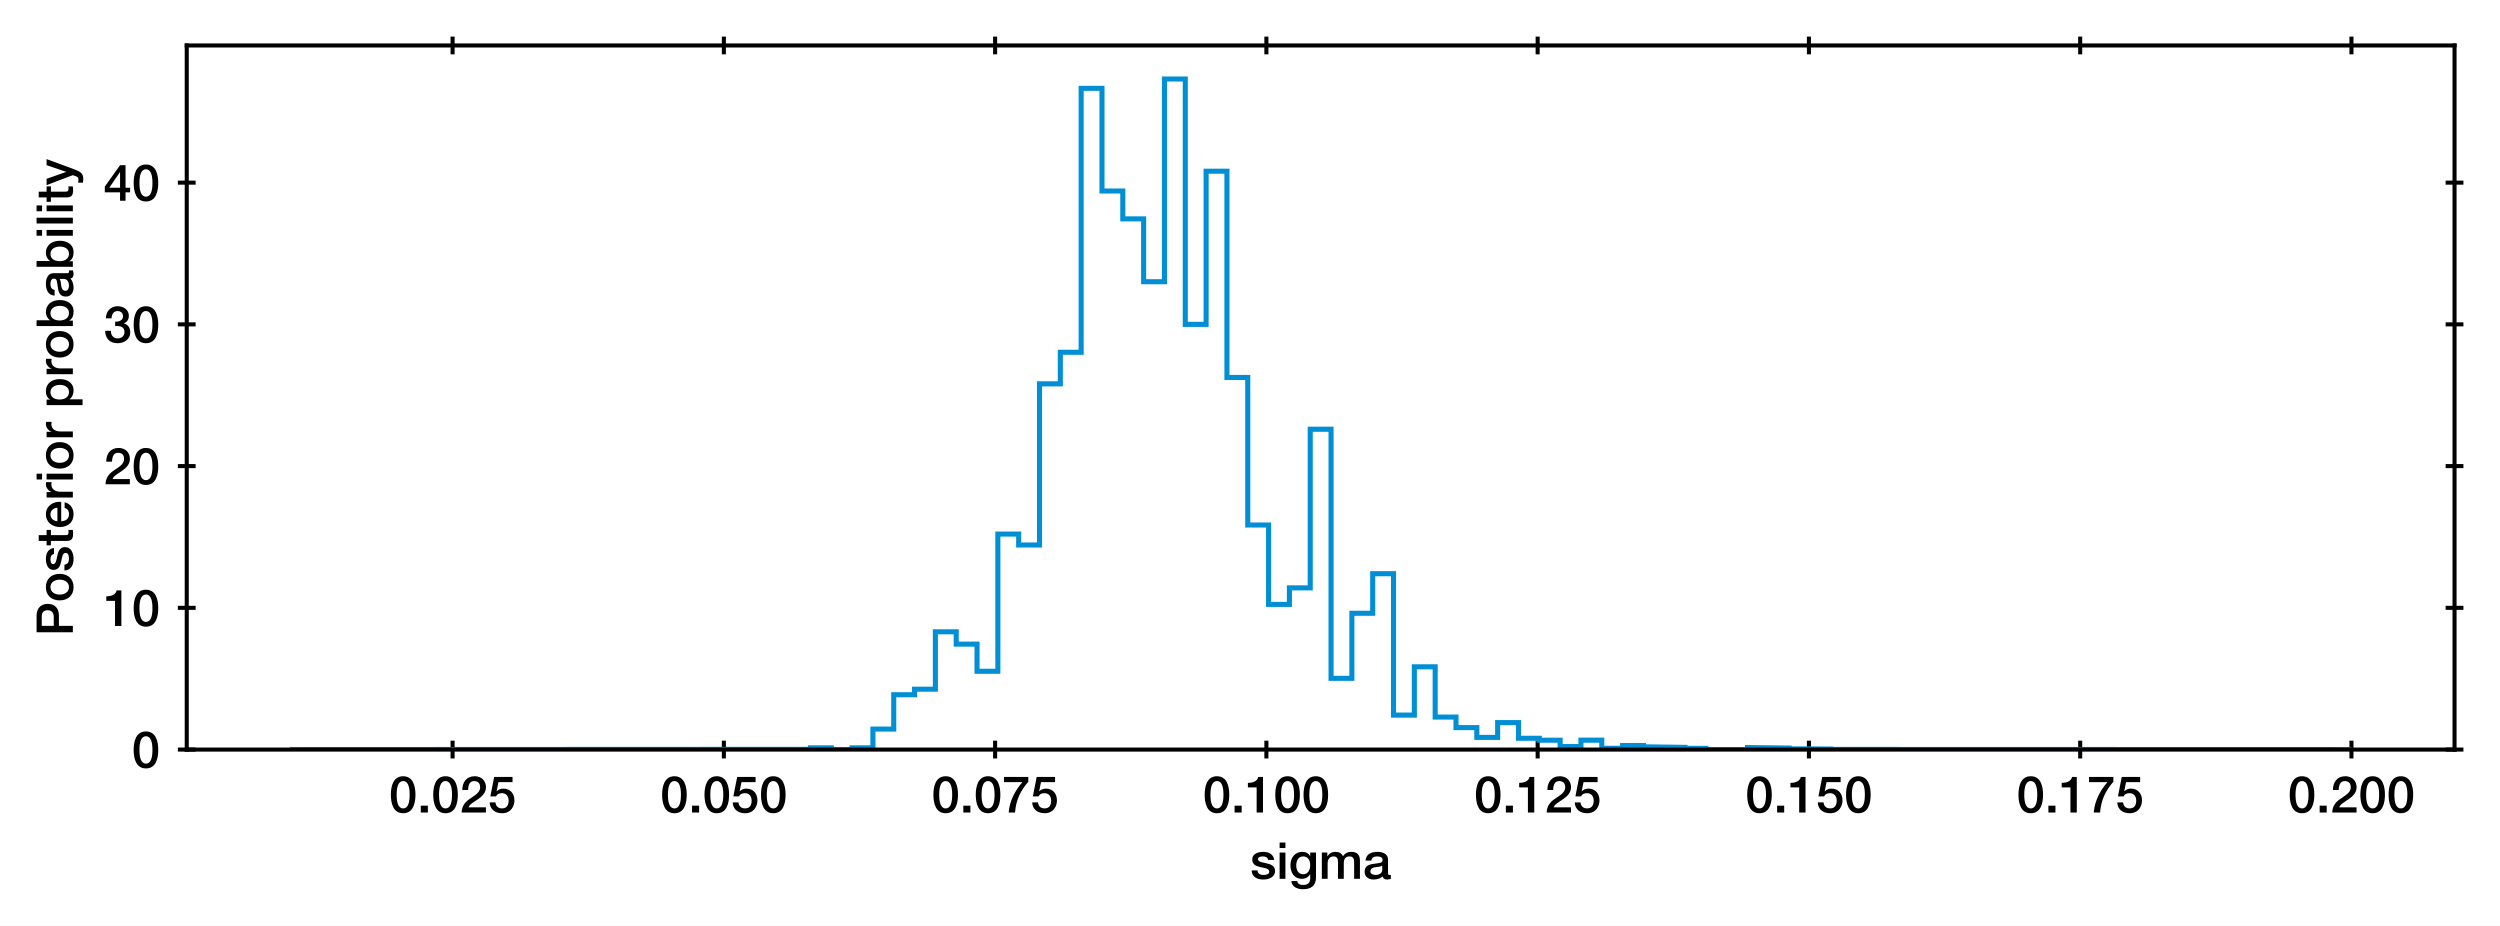
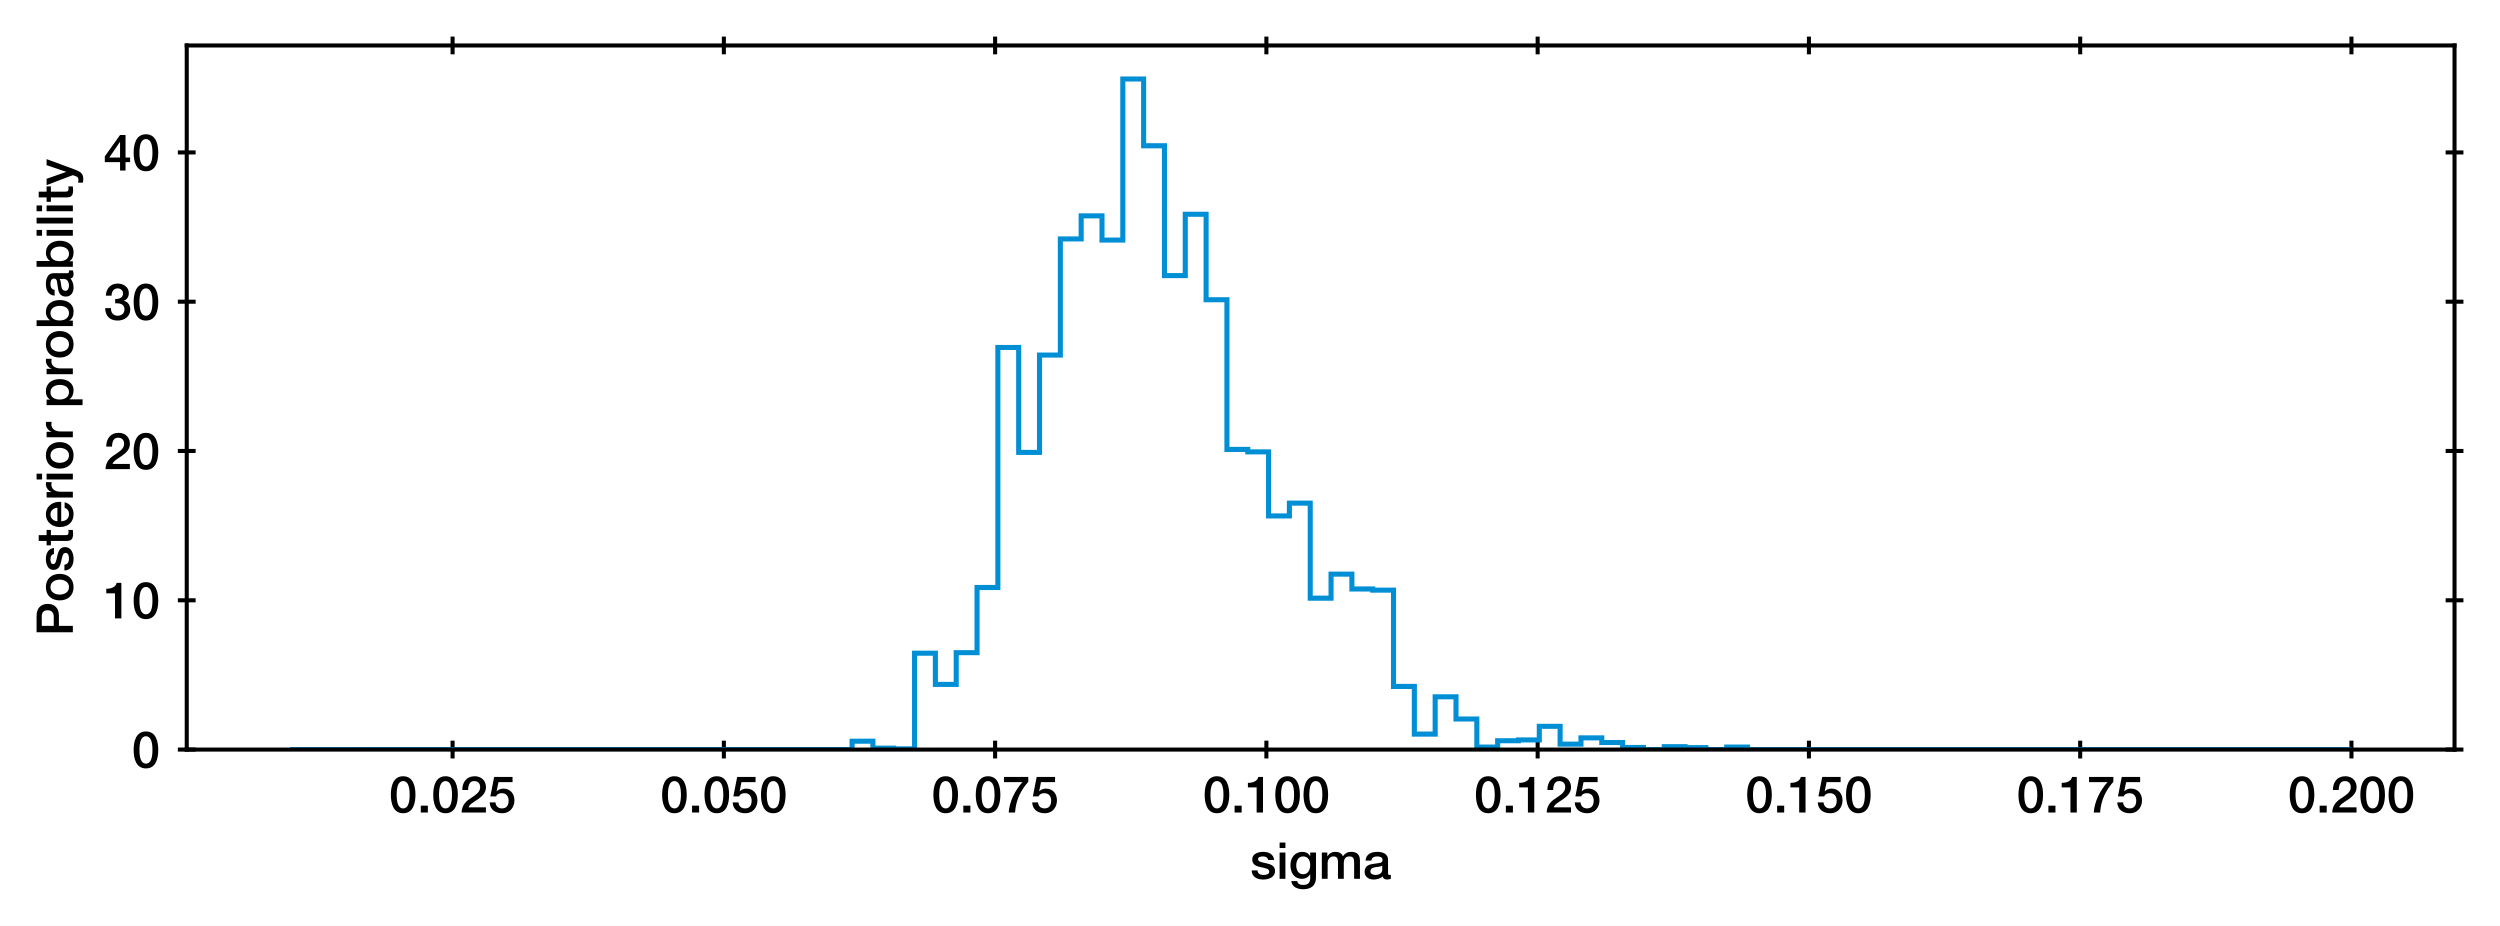
<svg xmlns="http://www.w3.org/2000/svg" xmlns:xlink="http://www.w3.org/1999/xlink" width="492.109pt" height="182.241pt" viewBox="0 0 492.109 182.241" version="1.1">
  <defs>
    <style type="text/css">*{stroke-linejoin: round; stroke-linecap: butt}</style>
  </defs>
  <g id="figure_1">
    <g id="patch_1">
      <path d="M 0 182.241  L 492.109 182.241  L 492.109 0  L 0 0  z " style="fill: #ffffff" />
    </g>
    <g id="axes_1">
      <g id="patch_2">
        <path d="M 36.759 147.55  L 483.159 147.55  L 483.159 8.95  L 36.759 8.95  z " style="fill: #ffffff" />
      </g>
      <g id="matplotlib.axis_1">
        <g id="xtick_1">
          <g id="line2d_1">
            <defs>
-               <path id="m25fb5cfd27" d="M 0 1.75  L 0 -1.75  " style="stroke: #000000; stroke-width: 0.8" />
+               <path id="m6037550325" d="M 0 1.75  L 0 -1.75  " style="stroke: #000000; stroke-width: 0.8" />
            </defs>
            <g>
-               <use xlink:href="#m25fb5cfd27" x="89.089" y="147.55" style="stroke: #000000; stroke-width: 0.8" />
+               <use xlink:href="#m6037550325" x="89.089" y="147.55" style="stroke: #000000; stroke-width: 0.8" />
            </g>
          </g>
          <g id="line2d_2">
            <g>
-               <use xlink:href="#m25fb5cfd27" x="89.089" y="8.95" style="stroke: #000000; stroke-width: 0.8" />
+               <use xlink:href="#m6037550325" x="89.089" y="8.95" style="stroke: #000000; stroke-width: 0.8" />
            </g>
          </g>
          <g id="text_1">
            <g transform="translate(76.57997 159.9406)scale(0.1 -0.1)">
              <defs>
                <path id="HelveticaNeue-Medium-30" d="M 1779 518  C 1139 518 960 1306 960 2240  C 960 3174 1139 3962 1779 3962  C 2419 3962 2598 3174 2598 2240  C 2598 1306 2419 518 1779 518  z M 1779 4570  C 493 4570 230 3258 230 2240  C 230 1222 493 -90 1779 -90  C 3066 -90 3328 1222 3328 2240  C 3328 3258 3066 4570 1779 4570  z " transform="scale(0.015625)" />
                <path id="HelveticaNeue-Medium-2e" d="M 442 0  L 1331 0  L 1331 864  L 442 864  L 442 0  z " transform="scale(0.015625)" />
                <path id="HelveticaNeue-Medium-32" d="M 3309 653  L 1126 653  C 1254 1050 1798 1325 2317 1683  C 2829 2042 3315 2483 3315 3194  C 3315 3770 2970 4570 1875 4570  C 877 4570 333 3834 333 2842  L 1062 2842  C 1082 3469 1254 3962 1830 3962  C 2458 3962 2592 3488 2586 3168  C 2573 2470 1818 2118 1235 1696  C 634 1293 256 736 250 0  L 3309 0  L 3309 653  z " transform="scale(0.015625)" />
                <path id="HelveticaNeue-Medium-35" d="M 307 2029  L 1037 2029  C 1152 2342 1453 2438 1760 2438  C 2349 2438 2611 1997 2611 1504  C 2611 960 2400 518 1779 518  C 1306 518 998 794 954 1274  L 224 1274  C 256 378 928 -90 1792 -90  C 2893 -90 3341 800 3341 1517  C 3341 2374 2829 3014 1939 3014  C 1638 3014 1312 2893 1114 2675  L 1101 2688  L 1331 3827  L 3104 3827  L 3104 4480  L 787 4480  L 307 2029  z " transform="scale(0.015625)" />
              </defs>
              <use xlink:href="#HelveticaNeue-Medium-30" />
              <use xlink:href="#HelveticaNeue-Medium-2e" x="55.6" />
              <use xlink:href="#HelveticaNeue-Medium-30" x="83.4" />
              <use xlink:href="#HelveticaNeue-Medium-32" x="139" />
              <use xlink:href="#HelveticaNeue-Medium-35" x="194.6" />
            </g>
          </g>
        </g>
        <g id="xtick_2">
          <g id="line2d_3">
            <g>
-               <use xlink:href="#m25fb5cfd27" x="142.486" y="147.55" style="stroke: #000000; stroke-width: 0.8" />
+               <use xlink:href="#m6037550325" x="142.486" y="147.55" style="stroke: #000000; stroke-width: 0.8" />
            </g>
          </g>
          <g id="line2d_4">
            <g>
-               <use xlink:href="#m25fb5cfd27" x="142.486" y="8.95" style="stroke: #000000; stroke-width: 0.8" />
+               <use xlink:href="#m6037550325" x="142.486" y="8.95" style="stroke: #000000; stroke-width: 0.8" />
            </g>
          </g>
          <g id="text_2">
            <g transform="translate(129.9771 159.9406)scale(0.1 -0.1)">
              <use xlink:href="#HelveticaNeue-Medium-30" />
              <use xlink:href="#HelveticaNeue-Medium-2e" x="55.6" />
              <use xlink:href="#HelveticaNeue-Medium-30" x="83.4" />
              <use xlink:href="#HelveticaNeue-Medium-35" x="139" />
              <use xlink:href="#HelveticaNeue-Medium-30" x="194.6" />
            </g>
          </g>
        </g>
        <g id="xtick_3">
          <g id="line2d_5">
            <g>
-               <use xlink:href="#m25fb5cfd27" x="195.883" y="147.55" style="stroke: #000000; stroke-width: 0.8" />
+               <use xlink:href="#m6037550325" x="195.883" y="147.55" style="stroke: #000000; stroke-width: 0.8" />
            </g>
          </g>
          <g id="line2d_6">
            <g>
-               <use xlink:href="#m25fb5cfd27" x="195.883" y="8.95" style="stroke: #000000; stroke-width: 0.8" />
+               <use xlink:href="#m6037550325" x="195.883" y="8.95" style="stroke: #000000; stroke-width: 0.8" />
            </g>
          </g>
          <g id="text_3">
            <g transform="translate(183.3742 159.9406)scale(0.1 -0.1)">
              <defs>
                <path id="HelveticaNeue-Medium-37" d="M 224 3827  L 2547 3827  C 1626 2790 915 1414 819 0  L 1619 0  C 1734 1619 2355 2816 3290 3872  L 3290 4480  L 224 4480  L 224 3827  z " transform="scale(0.015625)" />
              </defs>
              <use xlink:href="#HelveticaNeue-Medium-30" />
              <use xlink:href="#HelveticaNeue-Medium-2e" x="55.6" />
              <use xlink:href="#HelveticaNeue-Medium-30" x="83.4" />
              <use xlink:href="#HelveticaNeue-Medium-37" x="139" />
              <use xlink:href="#HelveticaNeue-Medium-35" x="194.6" />
            </g>
          </g>
        </g>
        <g id="xtick_4">
          <g id="line2d_7">
            <g>
-               <use xlink:href="#m25fb5cfd27" x="249.28" y="147.55" style="stroke: #000000; stroke-width: 0.8" />
+               <use xlink:href="#m6037550325" x="249.28" y="147.55" style="stroke: #000000; stroke-width: 0.8" />
            </g>
          </g>
          <g id="line2d_8">
            <g>
-               <use xlink:href="#m25fb5cfd27" x="249.28" y="8.95" style="stroke: #000000; stroke-width: 0.8" />
+               <use xlink:href="#m6037550325" x="249.28" y="8.95" style="stroke: #000000; stroke-width: 0.8" />
            </g>
          </g>
          <g id="text_4">
            <g transform="translate(236.7714 159.9406)scale(0.1 -0.1)">
              <defs>
                <path id="HelveticaNeue-Medium-31" d="M 339 3162  L 1440 3162  L 1440 0  L 2240 0  L 2240 4480  L 1645 4480  C 1536 3942 954 3731 339 3738  L 339 3162  z " transform="scale(0.015625)" />
              </defs>
              <use xlink:href="#HelveticaNeue-Medium-30" />
              <use xlink:href="#HelveticaNeue-Medium-2e" x="55.6" />
              <use xlink:href="#HelveticaNeue-Medium-31" x="83.4" />
              <use xlink:href="#HelveticaNeue-Medium-30" x="139" />
              <use xlink:href="#HelveticaNeue-Medium-30" x="194.6" />
            </g>
          </g>
        </g>
        <g id="xtick_5">
          <g id="line2d_9">
            <g>
-               <use xlink:href="#m25fb5cfd27" x="302.677" y="147.55" style="stroke: #000000; stroke-width: 0.8" />
+               <use xlink:href="#m6037550325" x="302.677" y="147.55" style="stroke: #000000; stroke-width: 0.8" />
            </g>
          </g>
          <g id="line2d_10">
            <g>
-               <use xlink:href="#m25fb5cfd27" x="302.677" y="8.95" style="stroke: #000000; stroke-width: 0.8" />
+               <use xlink:href="#m6037550325" x="302.677" y="8.95" style="stroke: #000000; stroke-width: 0.8" />
            </g>
          </g>
          <g id="text_5">
            <g transform="translate(290.1685 159.9406)scale(0.1 -0.1)">
              <use xlink:href="#HelveticaNeue-Medium-30" />
              <use xlink:href="#HelveticaNeue-Medium-2e" x="55.6" />
              <use xlink:href="#HelveticaNeue-Medium-31" x="83.4" />
              <use xlink:href="#HelveticaNeue-Medium-32" x="139" />
              <use xlink:href="#HelveticaNeue-Medium-35" x="194.6" />
            </g>
          </g>
        </g>
        <g id="xtick_6">
          <g id="line2d_11">
            <g>
-               <use xlink:href="#m25fb5cfd27" x="356.074" y="147.55" style="stroke: #000000; stroke-width: 0.8" />
+               <use xlink:href="#m6037550325" x="356.074" y="147.55" style="stroke: #000000; stroke-width: 0.8" />
            </g>
          </g>
          <g id="line2d_12">
            <g>
-               <use xlink:href="#m25fb5cfd27" x="356.074" y="8.95" style="stroke: #000000; stroke-width: 0.8" />
+               <use xlink:href="#m6037550325" x="356.074" y="8.95" style="stroke: #000000; stroke-width: 0.8" />
            </g>
          </g>
          <g id="text_6">
            <g transform="translate(343.5656 159.9406)scale(0.1 -0.1)">
              <use xlink:href="#HelveticaNeue-Medium-30" />
              <use xlink:href="#HelveticaNeue-Medium-2e" x="55.6" />
              <use xlink:href="#HelveticaNeue-Medium-31" x="83.4" />
              <use xlink:href="#HelveticaNeue-Medium-35" x="139" />
              <use xlink:href="#HelveticaNeue-Medium-30" x="194.6" />
            </g>
          </g>
        </g>
        <g id="xtick_7">
          <g id="line2d_13">
            <g>
-               <use xlink:href="#m25fb5cfd27" x="409.471" y="147.55" style="stroke: #000000; stroke-width: 0.8" />
+               <use xlink:href="#m6037550325" x="409.471" y="147.55" style="stroke: #000000; stroke-width: 0.8" />
            </g>
          </g>
          <g id="line2d_14">
            <g>
-               <use xlink:href="#m25fb5cfd27" x="409.471" y="8.95" style="stroke: #000000; stroke-width: 0.8" />
+               <use xlink:href="#m6037550325" x="409.471" y="8.95" style="stroke: #000000; stroke-width: 0.8" />
            </g>
          </g>
          <g id="text_7">
            <g transform="translate(396.9627 159.9406)scale(0.1 -0.1)">
              <use xlink:href="#HelveticaNeue-Medium-30" />
              <use xlink:href="#HelveticaNeue-Medium-2e" x="55.6" />
              <use xlink:href="#HelveticaNeue-Medium-31" x="83.4" />
              <use xlink:href="#HelveticaNeue-Medium-37" x="139" />
              <use xlink:href="#HelveticaNeue-Medium-35" x="194.6" />
            </g>
          </g>
        </g>
        <g id="xtick_8">
          <g id="line2d_15">
            <g>
-               <use xlink:href="#m25fb5cfd27" x="462.868" y="147.55" style="stroke: #000000; stroke-width: 0.8" />
+               <use xlink:href="#m6037550325" x="462.868" y="147.55" style="stroke: #000000; stroke-width: 0.8" />
            </g>
          </g>
          <g id="line2d_16">
            <g>
-               <use xlink:href="#m25fb5cfd27" x="462.868" y="8.95" style="stroke: #000000; stroke-width: 0.8" />
+               <use xlink:href="#m6037550325" x="462.868" y="8.95" style="stroke: #000000; stroke-width: 0.8" />
            </g>
          </g>
          <g id="text_8">
            <g transform="translate(450.3599 159.9406)scale(0.1 -0.1)">
              <use xlink:href="#HelveticaNeue-Medium-30" />
              <use xlink:href="#HelveticaNeue-Medium-2e" x="55.6" />
              <use xlink:href="#HelveticaNeue-Medium-32" x="83.4" />
              <use xlink:href="#HelveticaNeue-Medium-30" x="139" />
              <use xlink:href="#HelveticaNeue-Medium-30" x="194.6" />
            </g>
          </g>
        </g>
        <g id="text_9">
          <g transform="translate(246.0648 172.9906)scale(0.1 -0.1)">
            <defs>
              <path id="HelveticaNeue-Medium-73" d="M 205 1062  C 218 282 838 -90 1670 -90  C 2355 -90 3149 198 3149 986  C 3149 1638 2611 1830 2080 1952  C 1542 2074 1005 2125 1005 2483  C 1005 2771 1395 2822 1606 2822  C 1926 2822 2214 2726 2278 2381  L 3040 2381  C 2950 3117 2336 3398 1658 3398  C 1056 3398 275 3174 275 2451  C 275 1779 800 1587 1338 1472  C 1869 1350 2400 1306 2419 922  C 2438 544 1958 486 1683 486  C 1293 486 973 640 934 1062  L 205 1062  z " transform="scale(0.015625)" />
              <path id="HelveticaNeue-Medium-69" d="M 403 0  L 1133 0  L 1133 3309  L 403 3309  L 403 0  z M 403 3878  L 1133 3878  L 1133 4570  L 403 4570  L 403 3878  z " transform="scale(0.015625)" />
              <path id="HelveticaNeue-Medium-67" d="M 1824 576  C 1216 576 954 1126 954 1670  C 954 2221 1178 2822 1824 2822  C 2458 2822 2714 2298 2714 1728  C 2714 1165 2470 576 1824 576  z M 3443 3309  L 2714 3309  L 2714 2854  L 2701 2854  C 2515 3226 2138 3398 1722 3398  C 781 3398 224 2630 224 1741  C 224 794 659 0 1709 0  C 2118 0 2496 218 2701 582  L 2714 582  L 2714 77  C 2714 -467 2451 -768 1862 -768  C 1491 -768 1158 -698 1069 -282  L 339 -282  C 403 -1056 1152 -1312 1818 -1312  C 2861 -1312 3443 -819 3443 173  L 3443 3309  z " transform="scale(0.015625)" />
              <path id="HelveticaNeue-Medium-6d" d="M 384 0  L 1114 0  L 1114 1965  C 1114 2515 1459 2822 1837 2822  C 2278 2822 2419 2579 2419 2125  L 2419 0  L 3149 0  L 3149 1939  C 3149 2496 3360 2822 3853 2822  C 4422 2822 4454 2458 4454 1933  L 4454 0  L 5184 0  L 5184 2285  C 5184 3091 4774 3398 4077 3398  C 3597 3398 3283 3187 3040 2848  C 2893 3226 2515 3398 2112 3398  C 1587 3398 1312 3174 1094 2848  L 1075 2848  L 1075 3309  L 384 3309  L 384 0  z " transform="scale(0.015625)" />
              <path id="HelveticaNeue-Medium-61" d="M 2426 1114  C 2426 653 1926 486 1606 486  C 1350 486 934 582 934 909  C 934 1293 1216 1408 1530 1459  C 1850 1517 2202 1510 2426 1658  L 2426 1114  z M 3155 2438  C 3155 3136 2477 3398 1830 3398  C 1101 3398 378 3149 326 2298  L 1056 2298  C 1088 2656 1376 2822 1786 2822  C 2080 2822 2470 2752 2470 2374  C 2470 1946 2003 2003 1478 1907  C 864 1837 205 1702 205 877  C 205 230 742 -90 1338 -90  C 1728 -90 2195 32 2483 314  C 2541 13 2752 -90 3046 -90  C 3168 -90 3398 -45 3507 -6  L 3507 499  C 3430 486 3373 486 3328 486  C 3194 486 3155 557 3155 736  L 3155 2438  z " transform="scale(0.015625)" />
            </defs>
            <use xlink:href="#HelveticaNeue-Medium-73" />
            <use xlink:href="#HelveticaNeue-Medium-69" x="51.9" />
            <use xlink:href="#HelveticaNeue-Medium-67" x="76" />
            <use xlink:href="#HelveticaNeue-Medium-6d" x="135.3" />
            <use xlink:href="#HelveticaNeue-Medium-61" x="222.3" />
          </g>
        </g>
      </g>
      <g id="matplotlib.axis_2">
        <g id="ytick_1">
          <g id="line2d_17">
            <defs>
-               <path id="m3b8b29b768" d="M 1.75 0  L -1.75 -0  " style="stroke: #000000; stroke-width: 0.8" />
+               <path id="mc4d241e549" d="M 1.75 0  L -1.75 -0  " style="stroke: #000000; stroke-width: 0.8" />
            </defs>
            <g>
-               <use xlink:href="#m3b8b29b768" x="36.759" y="147.55" style="stroke: #000000; stroke-width: 0.8" />
+               <use xlink:href="#mc4d241e549" x="36.759" y="147.55" style="stroke: #000000; stroke-width: 0.8" />
            </g>
          </g>
          <g id="line2d_18">
            <g>
-               <use xlink:href="#m3b8b29b768" x="483.159" y="147.55" style="stroke: #000000; stroke-width: 0.8" />
+               <use xlink:href="#mc4d241e549" x="483.159" y="147.55" style="stroke: #000000; stroke-width: 0.8" />
            </g>
          </g>
          <g id="text_10">
            <g transform="translate(25.95 151.1203)scale(0.1 -0.1)">
              <use xlink:href="#HelveticaNeue-Medium-30" />
            </g>
          </g>
        </g>
        <g id="ytick_2">
          <g id="line2d_19">
            <g>
-               <use xlink:href="#m3b8b29b768" x="36.759" y="119.65" style="stroke: #000000; stroke-width: 0.8" />
+               <use xlink:href="#mc4d241e549" x="36.759" y="118.163" style="stroke: #000000; stroke-width: 0.8" />
            </g>
          </g>
          <g id="line2d_20">
            <g>
-               <use xlink:href="#m3b8b29b768" x="483.159" y="119.65" style="stroke: #000000; stroke-width: 0.8" />
+               <use xlink:href="#mc4d241e549" x="483.159" y="118.163" style="stroke: #000000; stroke-width: 0.8" />
            </g>
          </g>
          <g id="text_11">
-             <g transform="translate(20.39062 123.22)scale(0.1 -0.1)">
+             <g transform="translate(20.39062 121.733)scale(0.1 -0.1)">
              <use xlink:href="#HelveticaNeue-Medium-31" />
              <use xlink:href="#HelveticaNeue-Medium-30" x="55.6" />
            </g>
          </g>
        </g>
        <g id="ytick_3">
          <g id="line2d_21">
            <g>
-               <use xlink:href="#m3b8b29b768" x="36.759" y="91.749" style="stroke: #000000; stroke-width: 0.8" />
+               <use xlink:href="#mc4d241e549" x="36.759" y="88.775" style="stroke: #000000; stroke-width: 0.8" />
            </g>
          </g>
          <g id="line2d_22">
            <g>
-               <use xlink:href="#m3b8b29b768" x="483.159" y="91.749" style="stroke: #000000; stroke-width: 0.8" />
+               <use xlink:href="#mc4d241e549" x="483.159" y="88.775" style="stroke: #000000; stroke-width: 0.8" />
            </g>
          </g>
          <g id="text_12">
-             <g transform="translate(20.39062 95.31959)scale(0.1 -0.1)">
+             <g transform="translate(20.39062 92.34564)scale(0.1 -0.1)">
              <use xlink:href="#HelveticaNeue-Medium-32" />
              <use xlink:href="#HelveticaNeue-Medium-30" x="55.6" />
            </g>
          </g>
        </g>
        <g id="ytick_4">
          <g id="line2d_23">
            <g>
-               <use xlink:href="#m3b8b29b768" x="36.759" y="63.849" style="stroke: #000000; stroke-width: 0.8" />
+               <use xlink:href="#mc4d241e549" x="36.759" y="59.388" style="stroke: #000000; stroke-width: 0.8" />
            </g>
          </g>
          <g id="line2d_24">
            <g>
-               <use xlink:href="#m3b8b29b768" x="483.159" y="63.849" style="stroke: #000000; stroke-width: 0.8" />
+               <use xlink:href="#mc4d241e549" x="483.159" y="59.388" style="stroke: #000000; stroke-width: 0.8" />
            </g>
          </g>
          <g id="text_13">
-             <g transform="translate(20.39062 67.41923)scale(0.1 -0.1)">
+             <g transform="translate(20.39062 62.95831)scale(0.1 -0.1)">
              <defs>
                <path id="HelveticaNeue-Medium-33" d="M 1459 2080  C 2035 2106 2630 2016 2630 1318  C 2630 806 2259 518 1773 518  C 1203 518 909 928 928 1472  L 198 1472  C 218 538 736 -90 1773 -90  C 2630 -90 3360 435 3360 1280  C 3360 1856 3053 2298 2547 2400  L 2547 2413  C 2976 2566 3181 2925 3181 3373  C 3181 4166 2464 4570 1766 4570  C 864 4570 320 3917 282 3046  L 1011 3046  C 998 3507 1248 3962 1754 3962  C 2157 3962 2451 3706 2451 3328  C 2451 2778 1946 2605 1459 2624  L 1459 2080  z " transform="scale(0.015625)" />
              </defs>
              <use xlink:href="#HelveticaNeue-Medium-33" />
              <use xlink:href="#HelveticaNeue-Medium-30" x="55.6" />
            </g>
          </g>
        </g>
        <g id="ytick_5">
          <g id="line2d_25">
            <g>
-               <use xlink:href="#m3b8b29b768" x="36.759" y="35.949" style="stroke: #000000; stroke-width: 0.8" />
+               <use xlink:href="#mc4d241e549" x="36.759" y="30.001" style="stroke: #000000; stroke-width: 0.8" />
            </g>
          </g>
          <g id="line2d_26">
            <g>
-               <use xlink:href="#m3b8b29b768" x="483.159" y="35.949" style="stroke: #000000; stroke-width: 0.8" />
+               <use xlink:href="#mc4d241e549" x="483.159" y="30.001" style="stroke: #000000; stroke-width: 0.8" />
            </g>
          </g>
          <g id="text_14">
-             <g transform="translate(20.39062 39.51887)scale(0.1 -0.1)">
+             <g transform="translate(20.39062 33.57097)scale(0.1 -0.1)">
              <defs>
                <path id="HelveticaNeue-Medium-34" d="M 3341 1638  L 2765 1638  L 2765 4480  L 2074 4480  L 154 1786  L 154 1062  L 2074 1062  L 2074 0  L 2765 0  L 2765 1062  L 3341 1062  L 3341 1638  z M 2061 3610  L 2074 3610  L 2074 1638  L 717 1638  L 2061 3610  z " transform="scale(0.015625)" />
              </defs>
              <use xlink:href="#HelveticaNeue-Medium-34" />
              <use xlink:href="#HelveticaNeue-Medium-30" x="55.6" />
            </g>
          </g>
        </g>
        <g id="text_15">
          <g transform="translate(14.34062 125.2125)rotate(-90)scale(0.1 -0.1)">
            <defs>
              <path id="HelveticaNeue-Medium-50" d="M 1286 3917  L 2470 3917  C 2893 3917 3258 3763 3258 3162  C 3258 2586 2816 2406 2458 2406  L 1286 2406  L 1286 3917  z M 486 0  L 1286 0  L 1286 1754  L 2502 1754  C 3808 1747 4058 2592 4058 3155  C 4058 3725 3808 4570 2502 4570  L 486 4570  L 486 0  z " transform="scale(0.015625)" />
              <path id="HelveticaNeue-Medium-6f" d="M 1901 486  C 1248 486 960 1082 960 1658  C 960 2227 1248 2822 1901 2822  C 2554 2822 2842 2227 2842 1658  C 2842 1082 2554 486 1901 486  z M 1901 -90  C 2963 -90 3571 640 3571 1658  C 3571 2669 2963 3398 1901 3398  C 838 3398 230 2669 230 1658  C 230 640 838 -90 1901 -90  z " transform="scale(0.015625)" />
              <path id="HelveticaNeue-Medium-74" d="M 51 2765  L 602 2765  L 602 813  C 614 262 755 -32 1517 -32  C 1677 -32 1830 -6 1990 6  L 1990 570  C 1888 544 1786 544 1683 544  C 1357 544 1331 698 1331 998  L 1331 2765  L 1990 2765  L 1990 3309  L 1331 3309  L 1331 4301  L 602 4301  L 602 3309  L 51 3309  L 51 2765  z " transform="scale(0.015625)" />
              <path id="HelveticaNeue-Medium-65" d="M 3386 1466  C 3507 2458 2867 3398 1824 3398  C 838 3398 224 2592 224 1651  C 224 634 806 -90 1843 -90  C 2566 -90 3181 314 3341 1037  L 2650 1037  C 2522 672 2266 486 1843 486  C 1235 486 954 947 954 1466  L 3386 1466  z M 954 1946  C 973 2438 1318 2822 1824 2822  C 2317 2822 2630 2406 2656 1946  L 954 1946  z " transform="scale(0.015625)" />
              <path id="HelveticaNeue-Medium-72" d="M 384 0  L 1114 0  L 1114 1574  C 1114 2304 1510 2707 2010 2707  C 2112 2707 2221 2688 2323 2675  L 2323 3379  C 2259 3386 2214 3398 2048 3398  C 1600 3398 1165 3021 1082 2669  L 1069 2669  L 1069 3309  L 384 3309  L 384 0  z " transform="scale(0.015625)" />
              <path id="HelveticaNeue-Medium-20" transform="scale(0.015625)" />
              <path id="HelveticaNeue-Medium-70" d="M 2950 1651  C 2950 1075 2701 486 2035 486  C 1446 486 1107 986 1107 1651  C 1107 2355 1421 2822 2035 2822  C 2637 2822 2950 2253 2950 1651  z M 403 -1222  L 1133 -1222  L 1133 429  L 1146 429  C 1376 64 1830 -90 2253 -90  C 3232 -90 3680 749 3680 1638  C 3680 2605 3174 3398 2131 3398  C 1709 3398 1312 3238 1107 2861  L 1094 2861  L 1094 3309  L 403 3309  L 403 -1222  z " transform="scale(0.015625)" />
              <path id="HelveticaNeue-Medium-62" d="M 2950 1651  C 2950 1075 2701 486 2035 486  C 1446 486 1107 986 1107 1651  C 1107 2355 1421 2822 2035 2822  C 2637 2822 2950 2253 2950 1651  z M 403 0  L 1094 0  L 1094 454  L 1107 454  C 1325 19 1805 -90 2253 -90  C 3232 -90 3680 749 3680 1638  C 3680 2605 3174 3398 2131 3398  C 1760 3398 1344 3200 1146 2880  L 1133 2880  L 1133 4570  L 403 4570  L 403 0  z " transform="scale(0.015625)" />
              <path id="HelveticaNeue-Medium-6c" d="M 403 0  L 1133 0  L 1133 4570  L 403 4570  L 403 0  z " transform="scale(0.015625)" />
              <path id="HelveticaNeue-Medium-79" d="M 1274 13  L 1190 -243  C 1101 -525 1018 -704 678 -704  C 563 -704 448 -678 333 -659  L 333 -1274  C 499 -1299 666 -1312 838 -1312  C 1600 -1312 1773 -774 2010 -179  L 3296 3309  L 2534 3309  L 1696 838  L 1683 838  L 819 3309  L 19 3309  L 1274 13  z " transform="scale(0.015625)" />
            </defs>
            <use xlink:href="#HelveticaNeue-Medium-50" />
            <use xlink:href="#HelveticaNeue-Medium-6f" x="66.7" />
            <use xlink:href="#HelveticaNeue-Medium-73" x="126" />
            <use xlink:href="#HelveticaNeue-Medium-74" x="177.9" />
            <use xlink:href="#HelveticaNeue-Medium-65" x="211.2" />
            <use xlink:href="#HelveticaNeue-Medium-72" x="266.8" />
            <use xlink:href="#HelveticaNeue-Medium-69" x="302" />
            <use xlink:href="#HelveticaNeue-Medium-6f" x="326.1" />
            <use xlink:href="#HelveticaNeue-Medium-72" x="385.4" />
            <use xlink:href="#HelveticaNeue-Medium-20" x="420.6" />
            <use xlink:href="#HelveticaNeue-Medium-70" x="448.4" />
            <use xlink:href="#HelveticaNeue-Medium-72" x="509.5" />
            <use xlink:href="#HelveticaNeue-Medium-6f" x="544.7" />
            <use xlink:href="#HelveticaNeue-Medium-62" x="604" />
            <use xlink:href="#HelveticaNeue-Medium-61" x="665.1" />
            <use xlink:href="#HelveticaNeue-Medium-62" x="720.7" />
            <use xlink:href="#HelveticaNeue-Medium-69" x="781.8" />
            <use xlink:href="#HelveticaNeue-Medium-6c" x="805.9" />
            <use xlink:href="#HelveticaNeue-Medium-69" x="830" />
            <use xlink:href="#HelveticaNeue-Medium-74" x="854.1" />
            <use xlink:href="#HelveticaNeue-Medium-79" x="887.4" />
          </g>
        </g>
      </g>
      <g id="patch_3">
-         <path d="M 57.05 147.55  L 159.53 147.498  L 159.53 147.207  L 163.629 147.207  L 163.629 147.55  L 167.728 147.55  L 167.728 147.2  L 171.827 147.2  L 171.827 143.513  L 175.926 143.513  L 175.926 136.754  L 180.025 136.754  L 180.025 135.663  L 184.125 135.663  L 184.125 124.365  L 188.224 124.365  L 188.224 126.793  L 192.323 126.793  L 192.323 132.14  L 196.422 132.14  L 196.422 105.131  L 200.521 105.131  L 200.521 107.282  L 204.621 107.282  L 204.621 75.556  L 208.72 75.556  L 208.72 69.34  L 212.819 69.34  L 212.819 17.387  L 216.918 17.387  L 216.918 37.594  L 221.017 37.594  L 221.017 43.085  L 225.116 43.085  L 225.116 55.459  L 229.216 55.459  L 229.216 15.55  L 233.315 15.55  L 233.315 63.849  L 237.414 63.849  L 237.414 33.701  L 241.513 33.701  L 241.513 74.299  L 245.612 74.299  L 245.612 103.343  L 249.711 103.343  L 249.711 118.97  L 253.811 118.97  L 253.811 115.717  L 257.91 115.717  L 257.91 84.493  L 262.009 84.493  L 262.009 133.526  L 266.108 133.526  L 266.108 120.714  L 270.207 120.714  L 270.207 112.929  L 274.306 112.929  L 274.306 140.763  L 278.406 140.763  L 278.406 131.259  L 282.505 131.259  L 282.505 141.155  L 286.604 141.155  L 286.604 143.228  L 290.703 143.228  L 290.703 145.149  L 294.802 145.149  L 294.802 142.245  L 298.902 142.245  L 298.902 145.321  L 303.001 145.321  L 303.001 145.7  L 307.1 145.7  L 307.1 146.952  L 311.199 146.952  L 311.199 145.698  L 315.298 145.698  L 315.298 147.288  L 319.397 147.288  L 319.397 146.749  L 323.497 146.749  L 323.497 147.002  L 331.695 147.112  L 331.695 147.301  L 335.794 147.301  L 335.794 147.55  L 343.992 147.549  L 343.992 147.147  L 352.191 147.245  L 352.191 147.401  L 360.389 147.442  L 360.389 147.518  L 462.868 147.55  L 462.868 147.55  " clip-path="url(#pa11bfbd570)" style="fill: none; stroke: #008fd5; stroke-linejoin: miter" />
+         <path d="M 57.05 147.55  L 167.728 147.54  L 167.728 145.896  L 171.827 145.896  L 171.827 147.271  L 175.926 147.271  L 175.926 147.407  L 180.025 147.407  L 180.025 128.581  L 184.125 128.581  L 184.125 134.725  L 188.224 134.725  L 188.224 128.47  L 192.323 128.47  L 192.323 115.645  L 196.422 115.645  L 196.422 68.392  L 200.521 68.392  L 200.521 89.049  L 204.621 89.049  L 204.621 69.887  L 208.72 69.887  L 208.72 47.032  L 212.819 47.032  L 212.819 42.496  L 216.918 42.496  L 216.918 47.259  L 221.017 47.259  L 221.017 15.55  L 225.116 15.55  L 225.116 28.694  L 229.216 28.694  L 229.216 54.245  L 233.315 54.245  L 233.315 42.176  L 237.414 42.176  L 237.414 58.999  L 241.513 58.999  L 241.513 88.467  L 245.612 88.467  L 245.612 88.95  L 249.711 88.95  L 249.711 101.56  L 253.811 101.56  L 253.811 99.036  L 257.91 99.036  L 257.91 117.745  L 262.009 117.745  L 262.009 113.019  L 266.108 113.019  L 266.108 115.935  L 270.207 115.935  L 270.207 116.161  L 274.306 116.161  L 274.306 135.121  L 278.406 135.121  L 278.406 144.504  L 282.505 144.504  L 282.505 137.164  L 286.604 137.164  L 286.604 141.529  L 290.703 141.529  L 290.703 147.051  L 294.802 147.051  L 294.802 145.812  L 298.902 145.812  L 298.902 145.647  L 303.001 145.647  L 303.001 142.979  L 307.1 142.979  L 307.1 146.475  L 311.199 146.475  L 311.199 145.248  L 315.298 145.248  L 315.298 146.159  L 319.397 146.159  L 319.397 147.132  L 323.497 147.132  L 323.497 147.55  L 327.596 147.55  L 327.596 146.983  L 331.695 146.983  L 331.695 147.155  L 335.794 147.155  L 335.794 147.54  L 339.893 147.54  L 339.893 147.05  L 343.992 147.05  L 343.992 147.55  L 462.868 147.55  L 462.868 147.55  " clip-path="url(#p99bf5c77f4)" style="fill: none; stroke: #008fd5; stroke-linejoin: miter" />
      </g>
      <g id="patch_4">
        <path d="M 36.759 147.55  L 36.759 8.95  " style="fill: none; stroke: #000000; stroke-width: 0.8; stroke-linejoin: miter; stroke-linecap: square" />
      </g>
      <g id="patch_5">
        <path d="M 483.159 147.55  L 483.159 8.95  " style="fill: none; stroke: #000000; stroke-width: 0.8; stroke-linejoin: miter; stroke-linecap: square" />
      </g>
      <g id="patch_6">
        <path d="M 36.759 147.55  L 483.159 147.55  " style="fill: none; stroke: #000000; stroke-width: 0.8; stroke-linejoin: miter; stroke-linecap: square" />
      </g>
      <g id="patch_7">
        <path d="M 36.759 8.95  L 483.159 8.95  " style="fill: none; stroke: #000000; stroke-width: 0.8; stroke-linejoin: miter; stroke-linecap: square" />
      </g>
    </g>
  </g>
  <defs>
-     <clipPath id="pa11bfbd570">
+     <clipPath id="p99bf5c77f4">
      <rect x="36.759" y="8.95" width="446.4" height="138.6" />
    </clipPath>
  </defs>
</svg>
